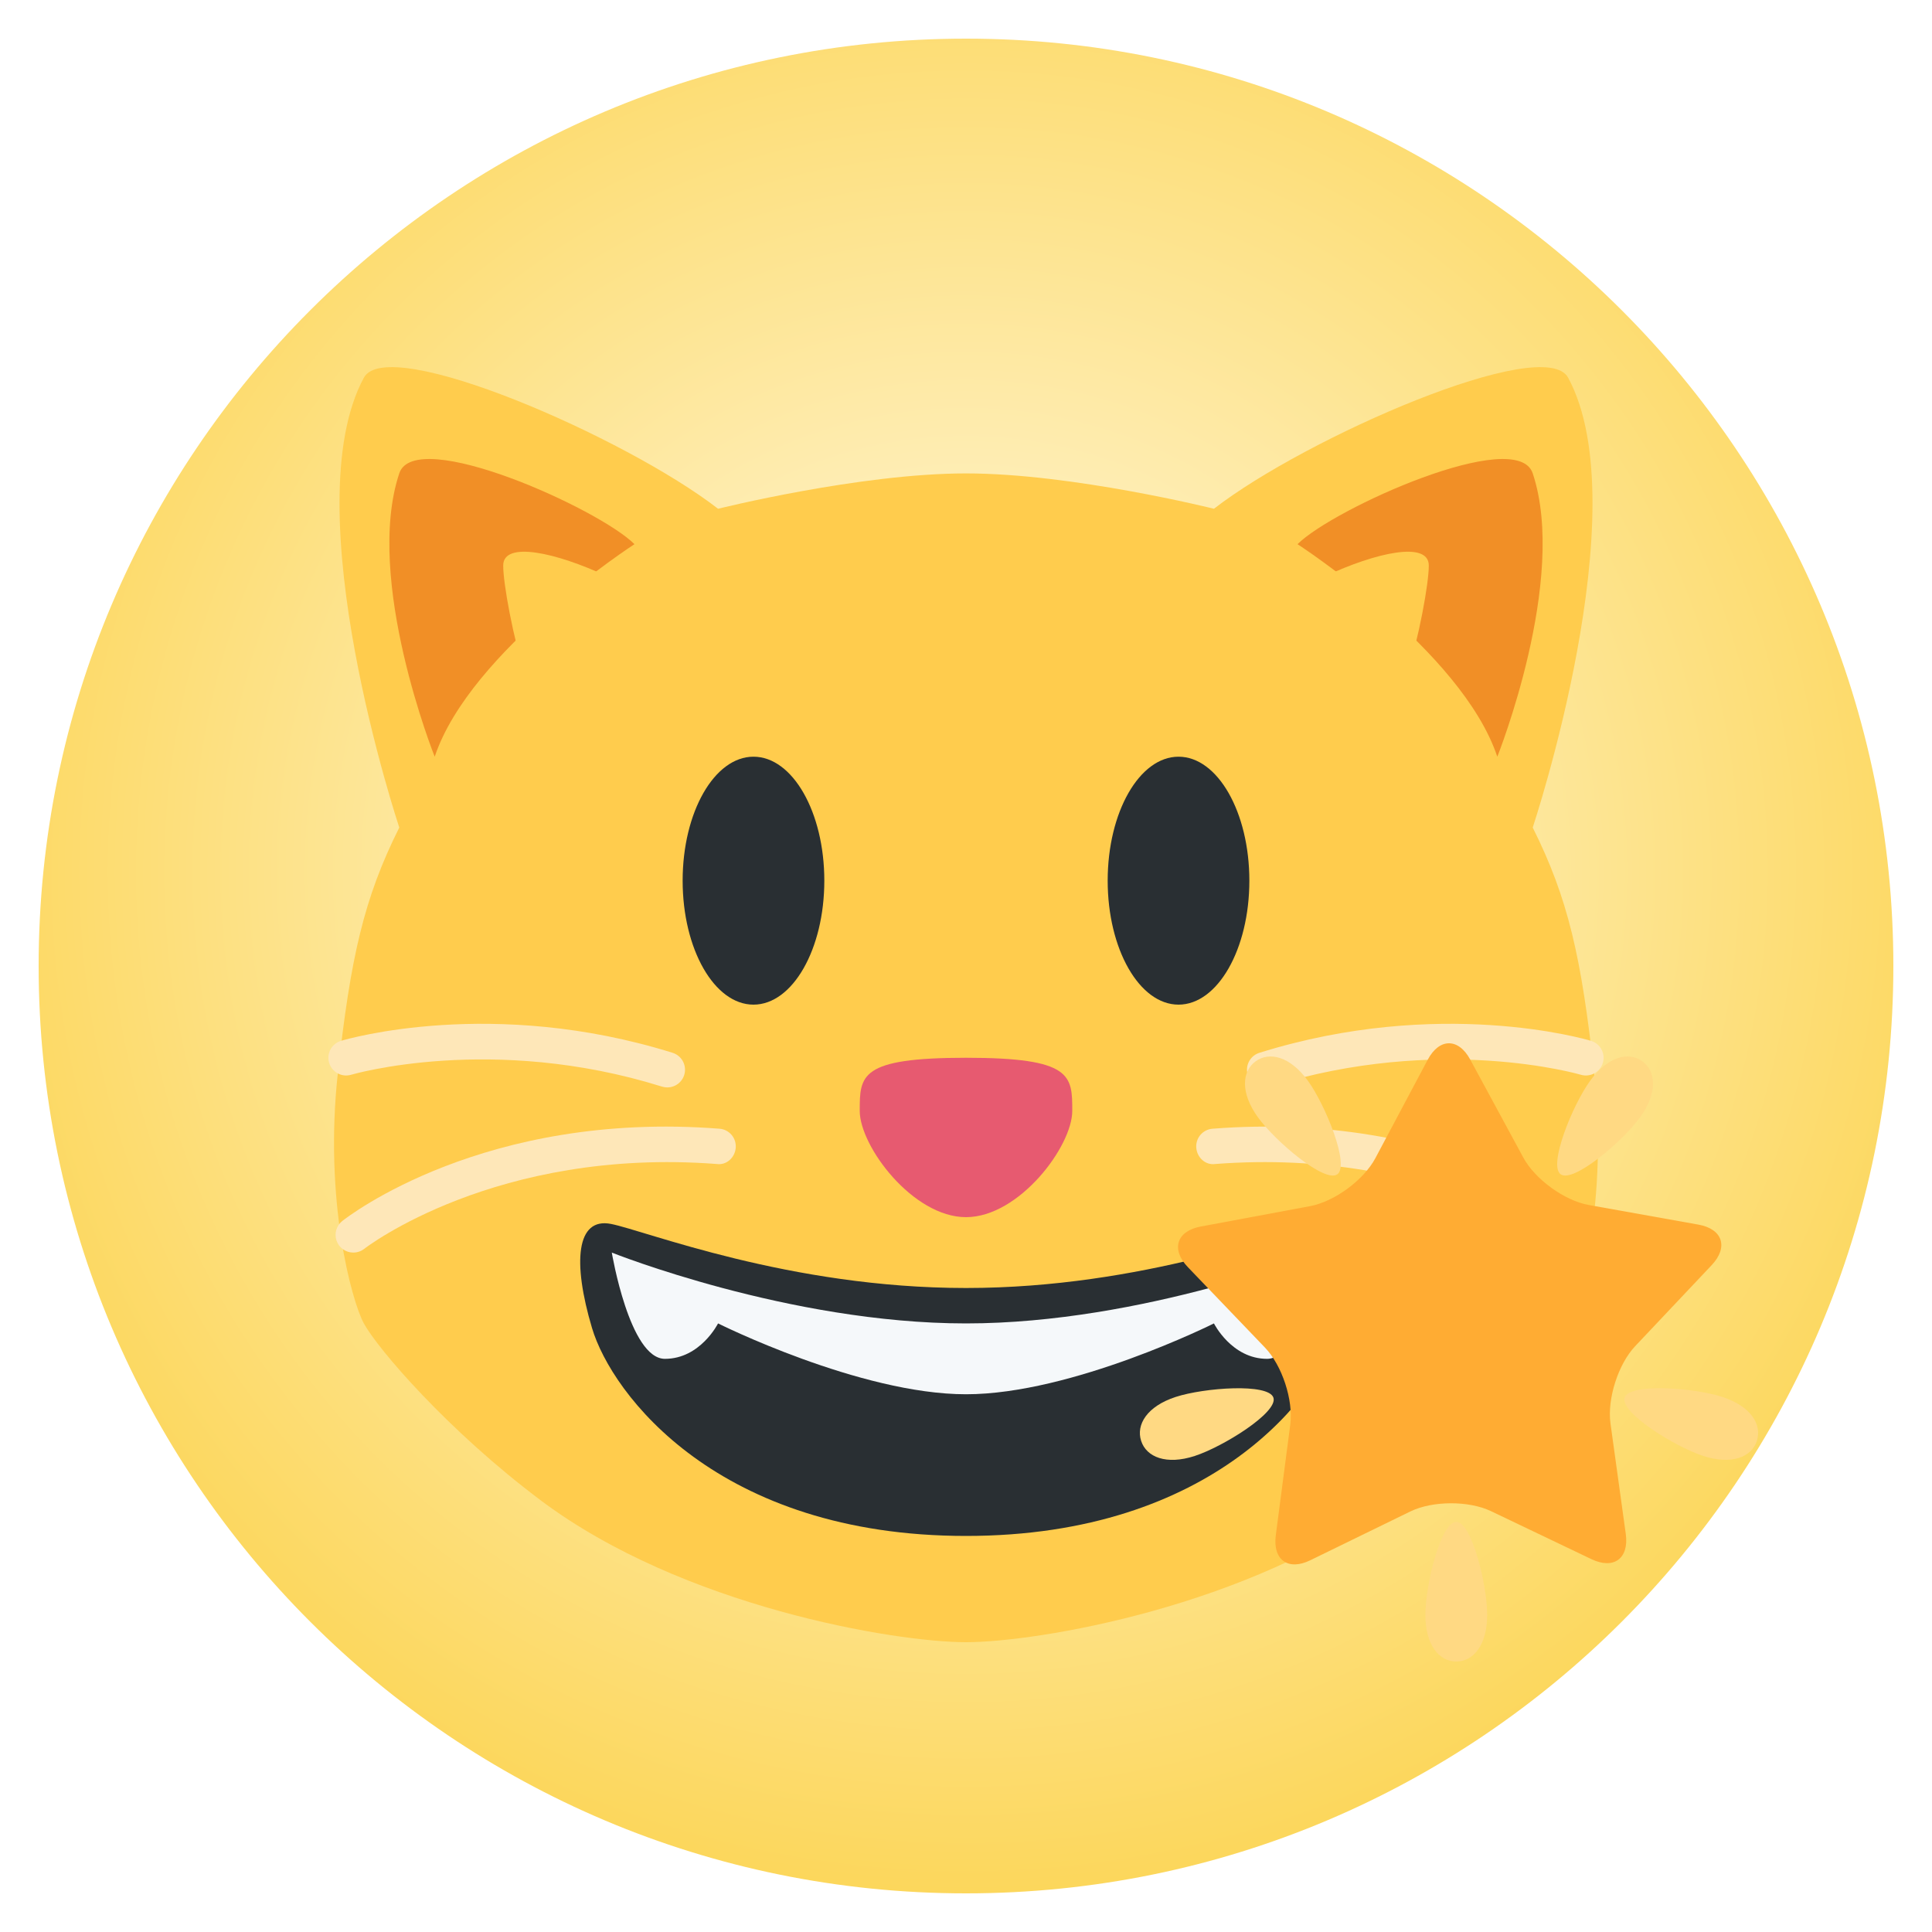
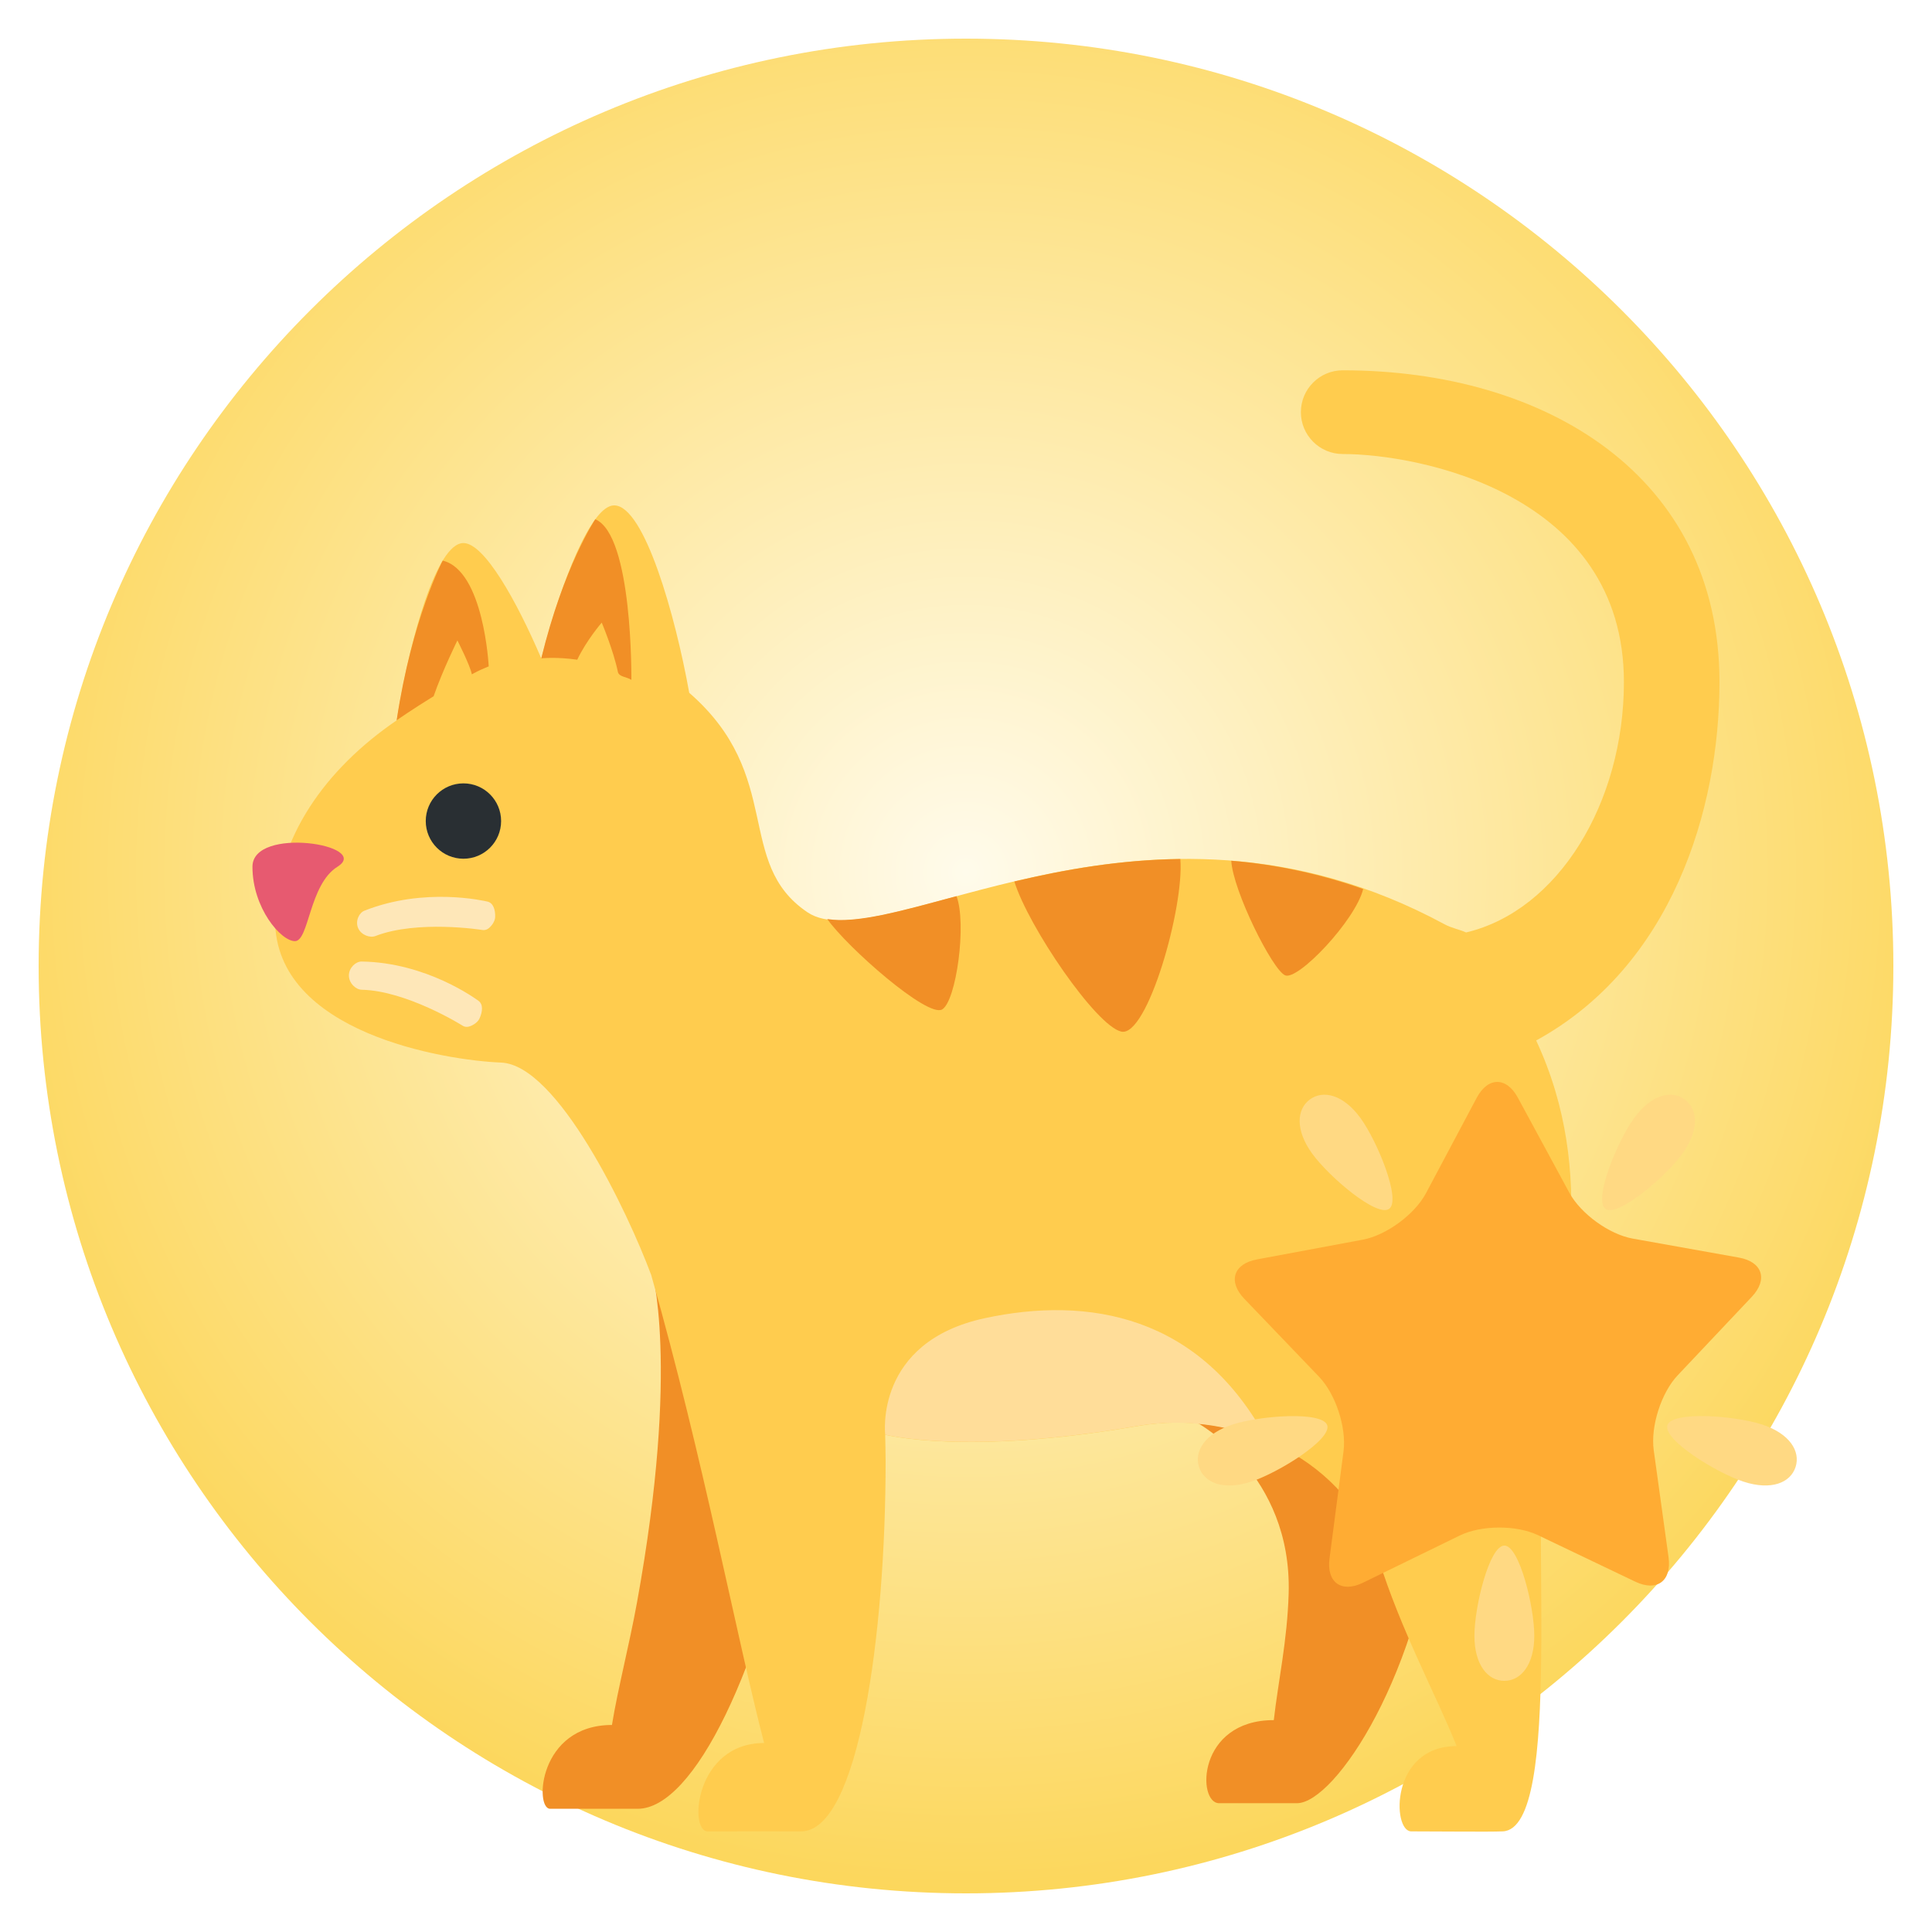
<svg xmlns="http://www.w3.org/2000/svg" viewBox="0 0 200 200" width="250" height="250">
  <defs>
    <radialGradient id="g" cx="50%" cy="45%" r="60%">
      <stop offset="0" stop-color="#fffbeb" />
      <stop offset="1" stop-color="#fcd34d" />
    </radialGradient>
  </defs>
  <circle cx="100" cy="100" r="96" fill="url(#g)" />
-   <svg x="34" y="38" width="132" height="132" viewBox="0 0 36 36">
-     <path fill="#FFCC4D" d="M35.734 19.929C35.375 16.66 35 15 34 13c0 0 3-9 1-12.7-.674-1.246-7.404 1.688-10 3.7 0 0-4-.998-7-.998S11 4 11 4C8.404 1.988 1.674-.946 1 .3-1 4 2 13 2 13 1 15 .625 16.66.266 19.929-.129 23.513.657 26.37 1 27c.39.716 2.367 3.025 5 5 4 3 10 4 12 4s8-1 12-4c2.633-1.975 4.61-4.284 5-5 .343-.63 1.129-3.487.734-7.071z" />
-     <path fill="#E75A70" d="M18 19.5c3 0 3 .5 3 1.5s-1.5 3-3 3-3-2-3-3-.001-1.5 3-1.5z" />
-     <path fill="#F18F26" d="M2 3c.447-1.342 5.64 1 6.64 2C8.64 5 4 8 3 11c0 0-2-5-1-8zm32 0c-.447-1.342-5.64 1-6.64 2 0 0 4.64 3 5.64 6 0 0 2-5 1-8z" />
-     <path fill="#FFCC4D" d="M4.934 5.603C4.934 4.189 11 7 10 8s-2 1.603-3 2.603-2.066-4-2.066-5zm26.132 0C31.066 4.189 25 7 26 8s2 1.603 3 2.603 2.066-4 2.066-5z" />
-     <path fill="#FEE7B8" d="M.701 25a.5.5 0 0 1-.31-.892c.162-.127 4.02-3.12 10.648-2.605.275.02.481.261.46.536-.021.275-.257.501-.537.46-6.233-.474-9.915 2.366-9.951 2.395a.51.51 0 0 1-.31.106zm8.868-4.663a.512.512 0 0 1-.149-.022c-4.79-1.497-8.737-.347-8.777-.336a.499.499 0 1 1-.288-.957c.173-.052 4.286-1.247 9.362.338a.5.5 0 0 1-.148.977zM35.299 25a.5.5 0 0 0 .31-.892c-.162-.127-4.02-3.12-10.648-2.605a.499.499 0 0 0-.46.536c.021.275.257.501.537.46 6.233-.474 9.915 2.366 9.951 2.395a.51.51 0 0 0 .31.106zm-8.868-4.663c.049 0 .1-.007.149-.022 4.79-1.497 8.737-.347 8.777-.336a.499.499 0 1 0 .288-.957c-.173-.052-4.286-1.247-9.362.338a.5.5 0 0 0 .148.977z" />
-     <path fill="#292F33" d="M28.023 24.191C27.046 24.383 23 26 18 26s-9.046-1.617-10.023-1.809C7 24 6.885 25.264 7.442 27.132 8 29 11 33 18 33s10-4 10.558-5.868c.557-1.868.442-3.132-.535-2.941z" />
-     <path fill="#F5F8FA" d="M8 25s5 2 10 2 10-2 10-2-.5 3-1.5 3-1.5-1-1.5-1-4 2-7 2-7-2-7-2-.5 1-1.5 1S8 25 8 25z" />
-     <g fill="#292F33">
-       <ellipse cx="12" cy="14.5" rx="2" ry="3.5" />
-       <ellipse cx="24" cy="14.5" rx="2" ry="3.5" />
-     </g>
+   <svg x="22" y="34" width="156" height="156" viewBox="0 0 36 36">
+     <path fill="#F18F26" d="M10.478 22.439s.702 2.281-.337 7.993c-.186 1.025-.46 2.072-.599 2.93-1.757 0-1.851 2.002-1.478 2.002h2.094c1.337 0 2.971-3.334 3.854-7.961s-3.534-4.964-3.534-4.964zm13.042 3.702s2.272 1.22 2.188 4.081c-.033 1.131-.249 2.091-.355 3.024-1.832 0-1.839 1.985-1.305 1.985h1.856c.923 0 3.001-3.158 3.379-7.281.379-4.122-5.763-1.809-5.763-1.809z" />
+     <path fill="#FFCC4E" d="M36 8.447C36 3.525 31.859 1 27 1a1 1 0 1 0 0 2c1.804 0 6.717.934 6.717 5.447 0 2.881-1.567 5.462-3.77 5.982-.164-.073-.345-.104-.509-.192-7.239-3.917-13.457.902-15.226-.29-1.752-1.182-.539-3.255-2.824-5.243-.33-1.841-1.073-4.477-1.794-4.477-.549 0-1.265 1.825-1.74 3.656-.591-1.381-1.363-2.756-1.86-2.756-.64 0-1.278 2.273-1.594 4.235-1.68 1.147-2.906 2.809-2.906 4.765 0 2.7 4.05 3.357 5.4 3.411 1.35.054 3.023 3.562 3.585 5.072 1.242 4.367 2.051 8.699 2.698 11.183-1.649 0-1.804 2.111-1.348 2.111.713 0 1.953-.003 2.225 0 1.381.014 2.026-4.706 2.026-8.849 0-.212-.011-.627-.011-.627s1.93.505 6.038-.208c2.444-.424 5.03.849 5.746 3.163.527 1.704 1.399 3.305 1.868 4.484-1.589 0-1.545 2.037-1.084 2.037.787 0 1.801.014 2.183 0 1.468-.055.643-7.574 1.03-10.097s1.267-5.578-.229-8.797C34.857 15.236 36 11.505 36 8.447z" />
+     <circle cx="5.994" cy="11.768" r=".9" fill="#292F33" />
+     <path fill="#E75A70" d="M2.984 12.86c-.677.423-.677 1.777-1.015 1.777S.954 13.841.954 12.86c-.001-.981 2.862-.52 2.03 0z" />
+     <path fill="#FEE7B8" d="M6.578 14.343c-.041.026-.09.036-.142.026-.018-.004-1.548-.241-2.545.146-.129.05-.341-.023-.413-.191s.023-.365.152-.415c1.44-.569 2.857-.234 2.934-.218.139.029.195.19.188.372-.004.114-.104.235-.174.28zm-.472 2.339a.186.186 0 0 1-.141-.031c-.015-.01-1.331-.83-2.402-.853-.138-.003-.305-.154-.305-.341 0-.186.165-.335.304-.333 1.552.024 2.724.891 2.789.937.117.082.104.255.027.424-.049.107-.189.182-.272.197z" />
+     <path fill="#F18F26" d="M7.854 7.881s.372-.039.859.033c.217-.46.585-.887.585-.887s.281.668.386 1.179c.025.12.218.117.322.189 0 0 .038-3.463-.863-3.836.001-.002-.755 1.124-1.289 3.322zM4.399 9.36s.384-.267.883-.574c.217-.624.568-1.333.568-1.333s.307.602.345.81c.21-.114.21-.106.403-.19 0 0-.114-2.286-1.099-2.527 0 0-.732 1.372-1.1 3.814z" />
+     <path fill="#FD9" d="M18.45 23.644c-2.649.57-2.38 2.782-2.38 2.782s1.93.505 6.038-.208a5.542 5.542 0 0 1 3.107.377c-1.607-3.047-4.315-3.479-6.765-2.951z" />
+     <path fill="#F18F26" d="M14.686 14.109c.476.676 2.397 2.368 2.745 2.159.338-.203.59-2.055.342-2.706-1.329.359-2.385.658-3.087.547zm7.024 2.689c.623.138 1.507-2.979 1.41-4.123-1.449.017-2.78.256-3.965.537.335 1.08 1.953 3.452 2.555 3.586zm2.627-4.082c.042.723.982 2.603 1.285 2.737.307.137 1.685-1.319 1.866-2.061a12.573 12.573 0 0 0-3.151-.676z" />
  </svg>
-   <svg x="118" y="108" width="64" height="64" viewBox="0 0 36 36">
+   <svg x="124" y="112" width="62" height="62" viewBox="0 0 36 36">
    <path fill="#FFAC33" d="M28.84 17.638c-.987 1.044-1.633 3.067-1.438 4.493l.892 6.441c.197 1.427-.701 2.087-1.996 1.469l-5.851-2.796c-1.295-.62-3.408-.611-4.7.018l-5.826 2.842c-1.291.629-2.193-.026-2.007-1.452l.843-6.449c.186-1.427-.475-3.444-1.47-4.481l-4.494-4.688c-.996-1.037-.655-2.102.755-2.365l6.37-1.188c1.41-.263 3.116-1.518 3.793-2.789L16.762.956c.675-1.271 1.789-1.274 2.473-.009L22.33 6.66c.686 1.265 2.4 2.507 3.814 2.758l6.378 1.141c1.412.252 1.761 1.314.774 2.359l-4.456 4.72z" />
    <path fill="#FFD983" d="M9.783 2.181c1.023 1.413 2.446 4.917 1.717 5.447-.728.531-3.607-1.91-4.63-3.323-1.022-1.413-.935-2.668-.131-3.254.804-.587 2.02-.282 3.044 1.13zm19.348 2.124C28.109 5.718 25.23 8.16 24.5 7.627c-.729-.53.695-4.033 1.719-5.445C27.242.768 28.457.463 29.262 1.051c.803.586.89 1.841-.131 3.254zM16.625 33.291c-.001-1.746.898-5.421 1.801-5.421.897 0 1.798 3.675 1.797 5.42 0 1.747-.804 2.712-1.8 2.71-.994.002-1.798-.962-1.798-2.709zm16.179-9.262c-1.655-.539-4.858-2.533-4.579-3.395.277-.858 4.037-.581 5.69-.041 1.655.54 2.321 1.605 2.013 2.556-.308.95-1.469 1.42-3.124.88zM2.083 20.594c1.655-.54 5.414-.817 5.694.044.276.857-2.928 2.854-4.581 3.392-1.654.54-2.818.07-3.123-.88-.308-.95.354-2.015 2.01-2.556z" />
  </svg>
</svg>
